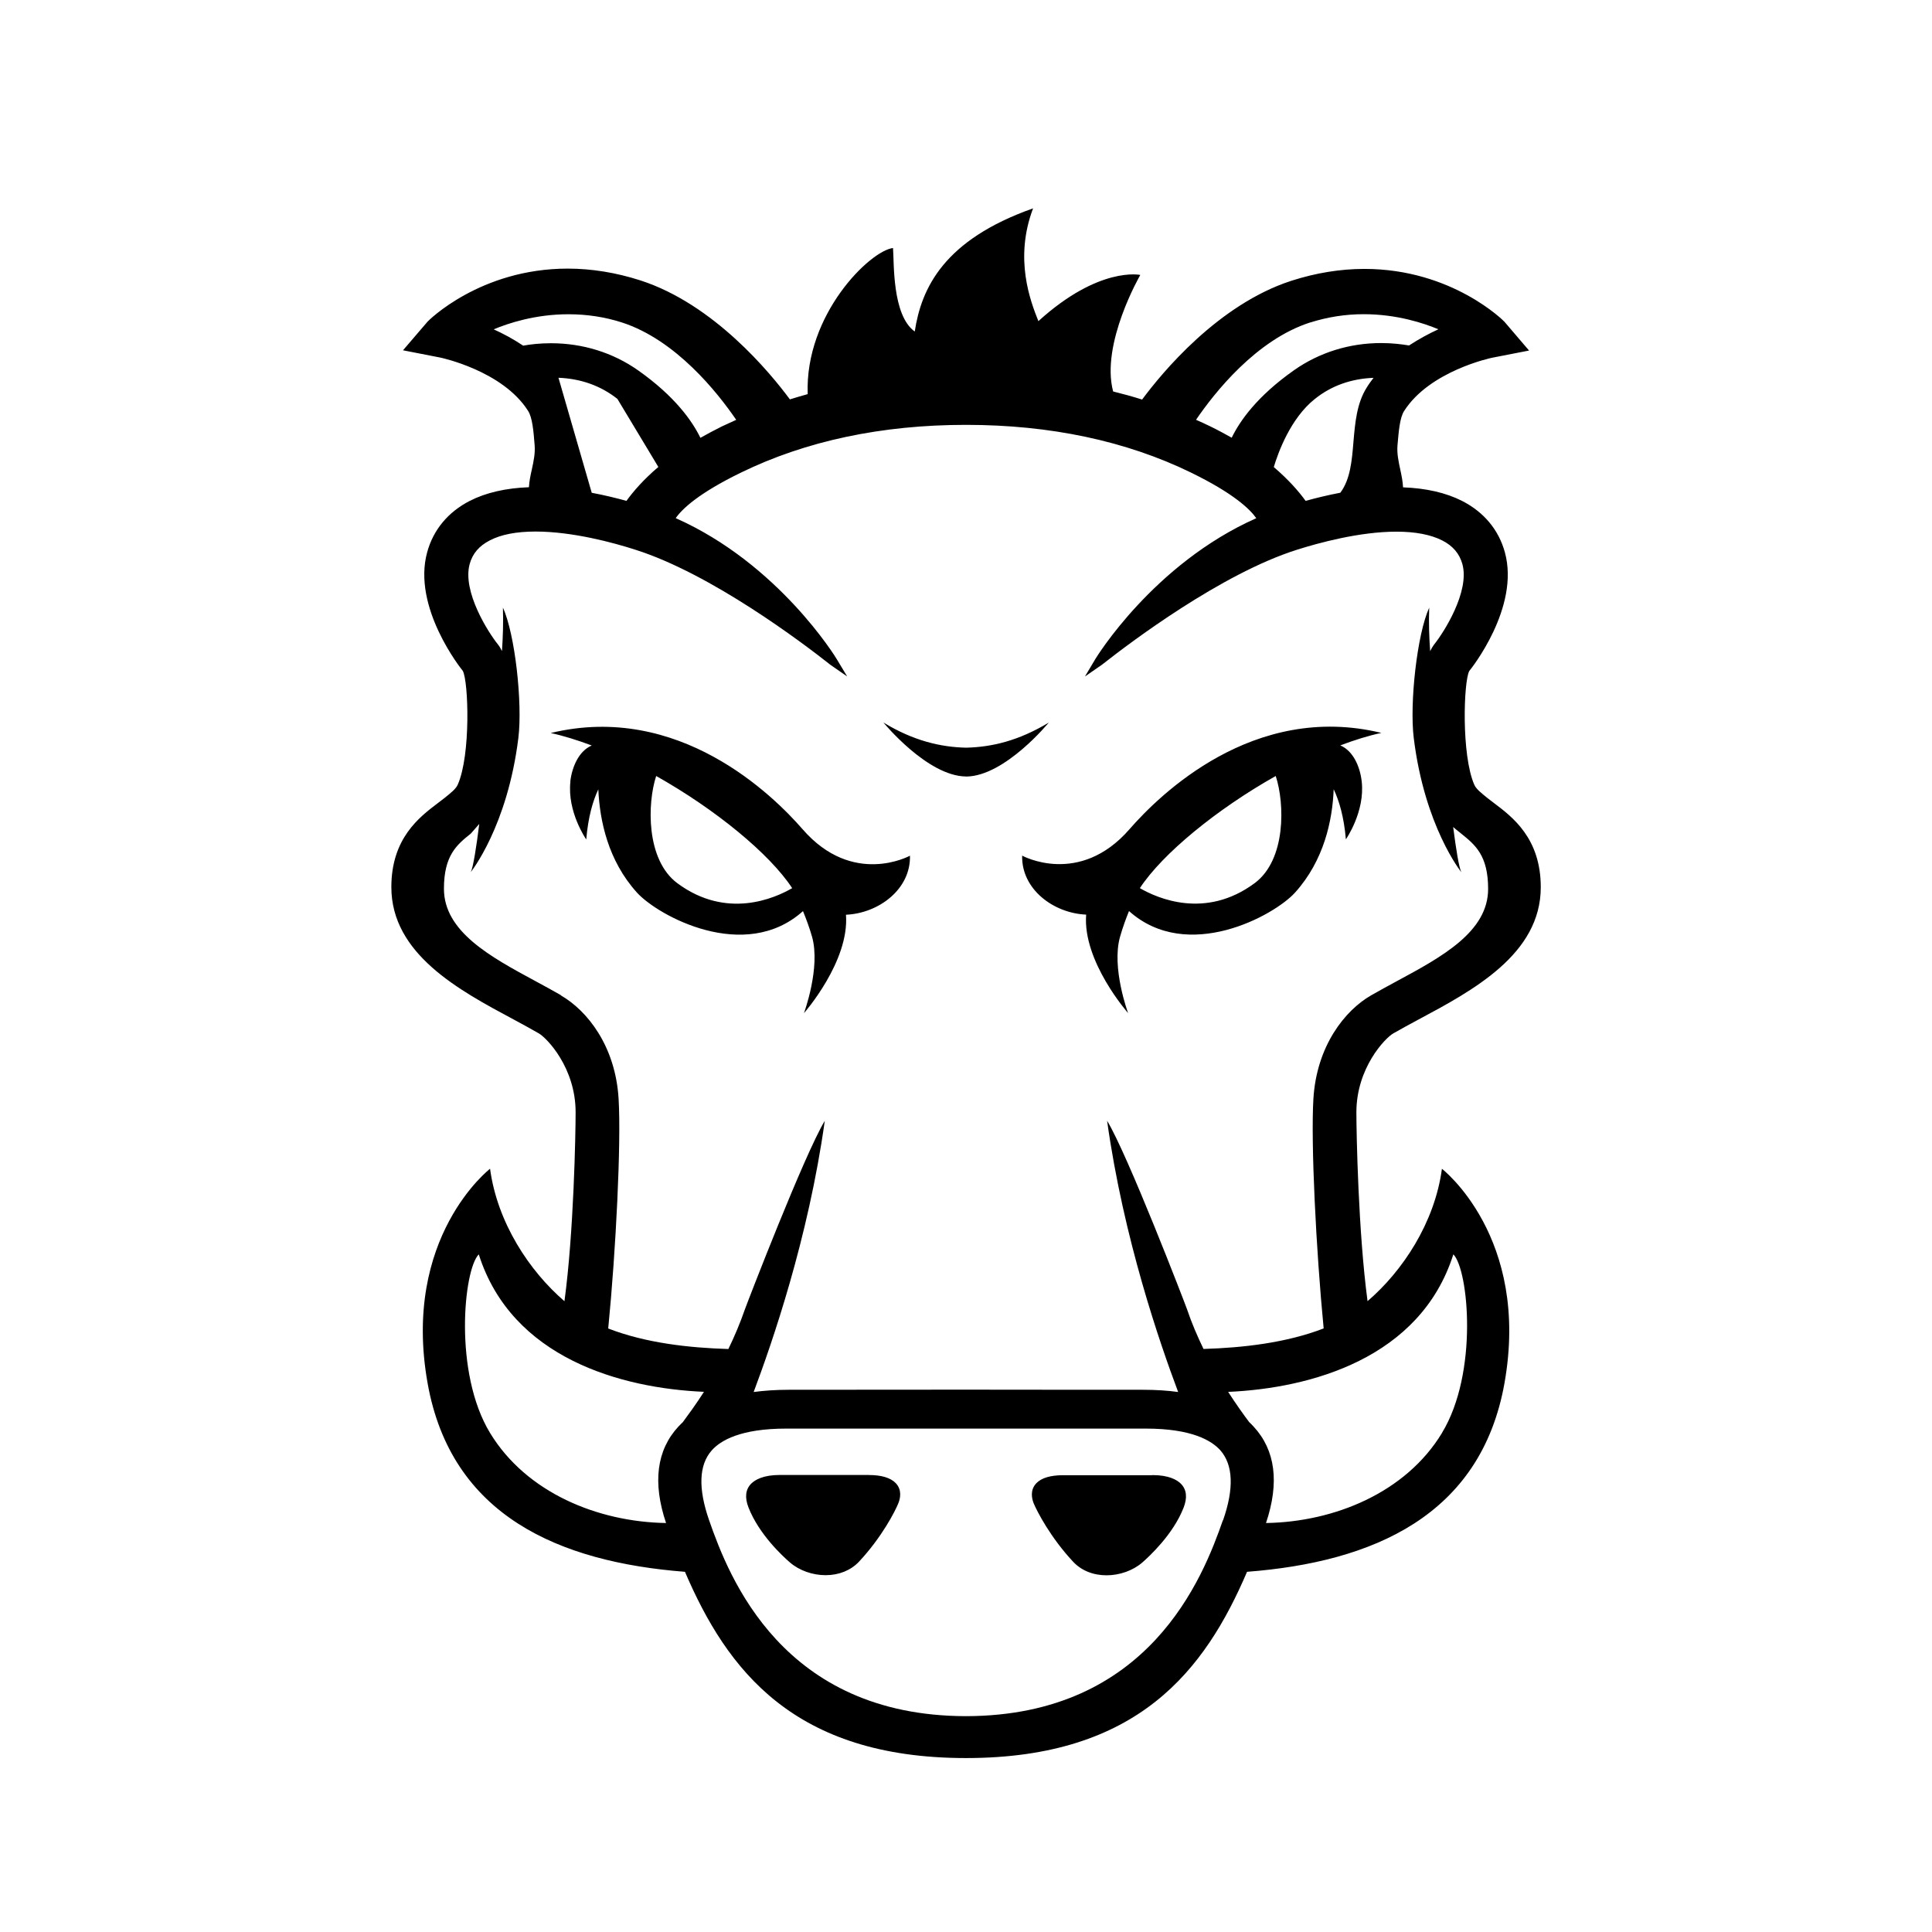
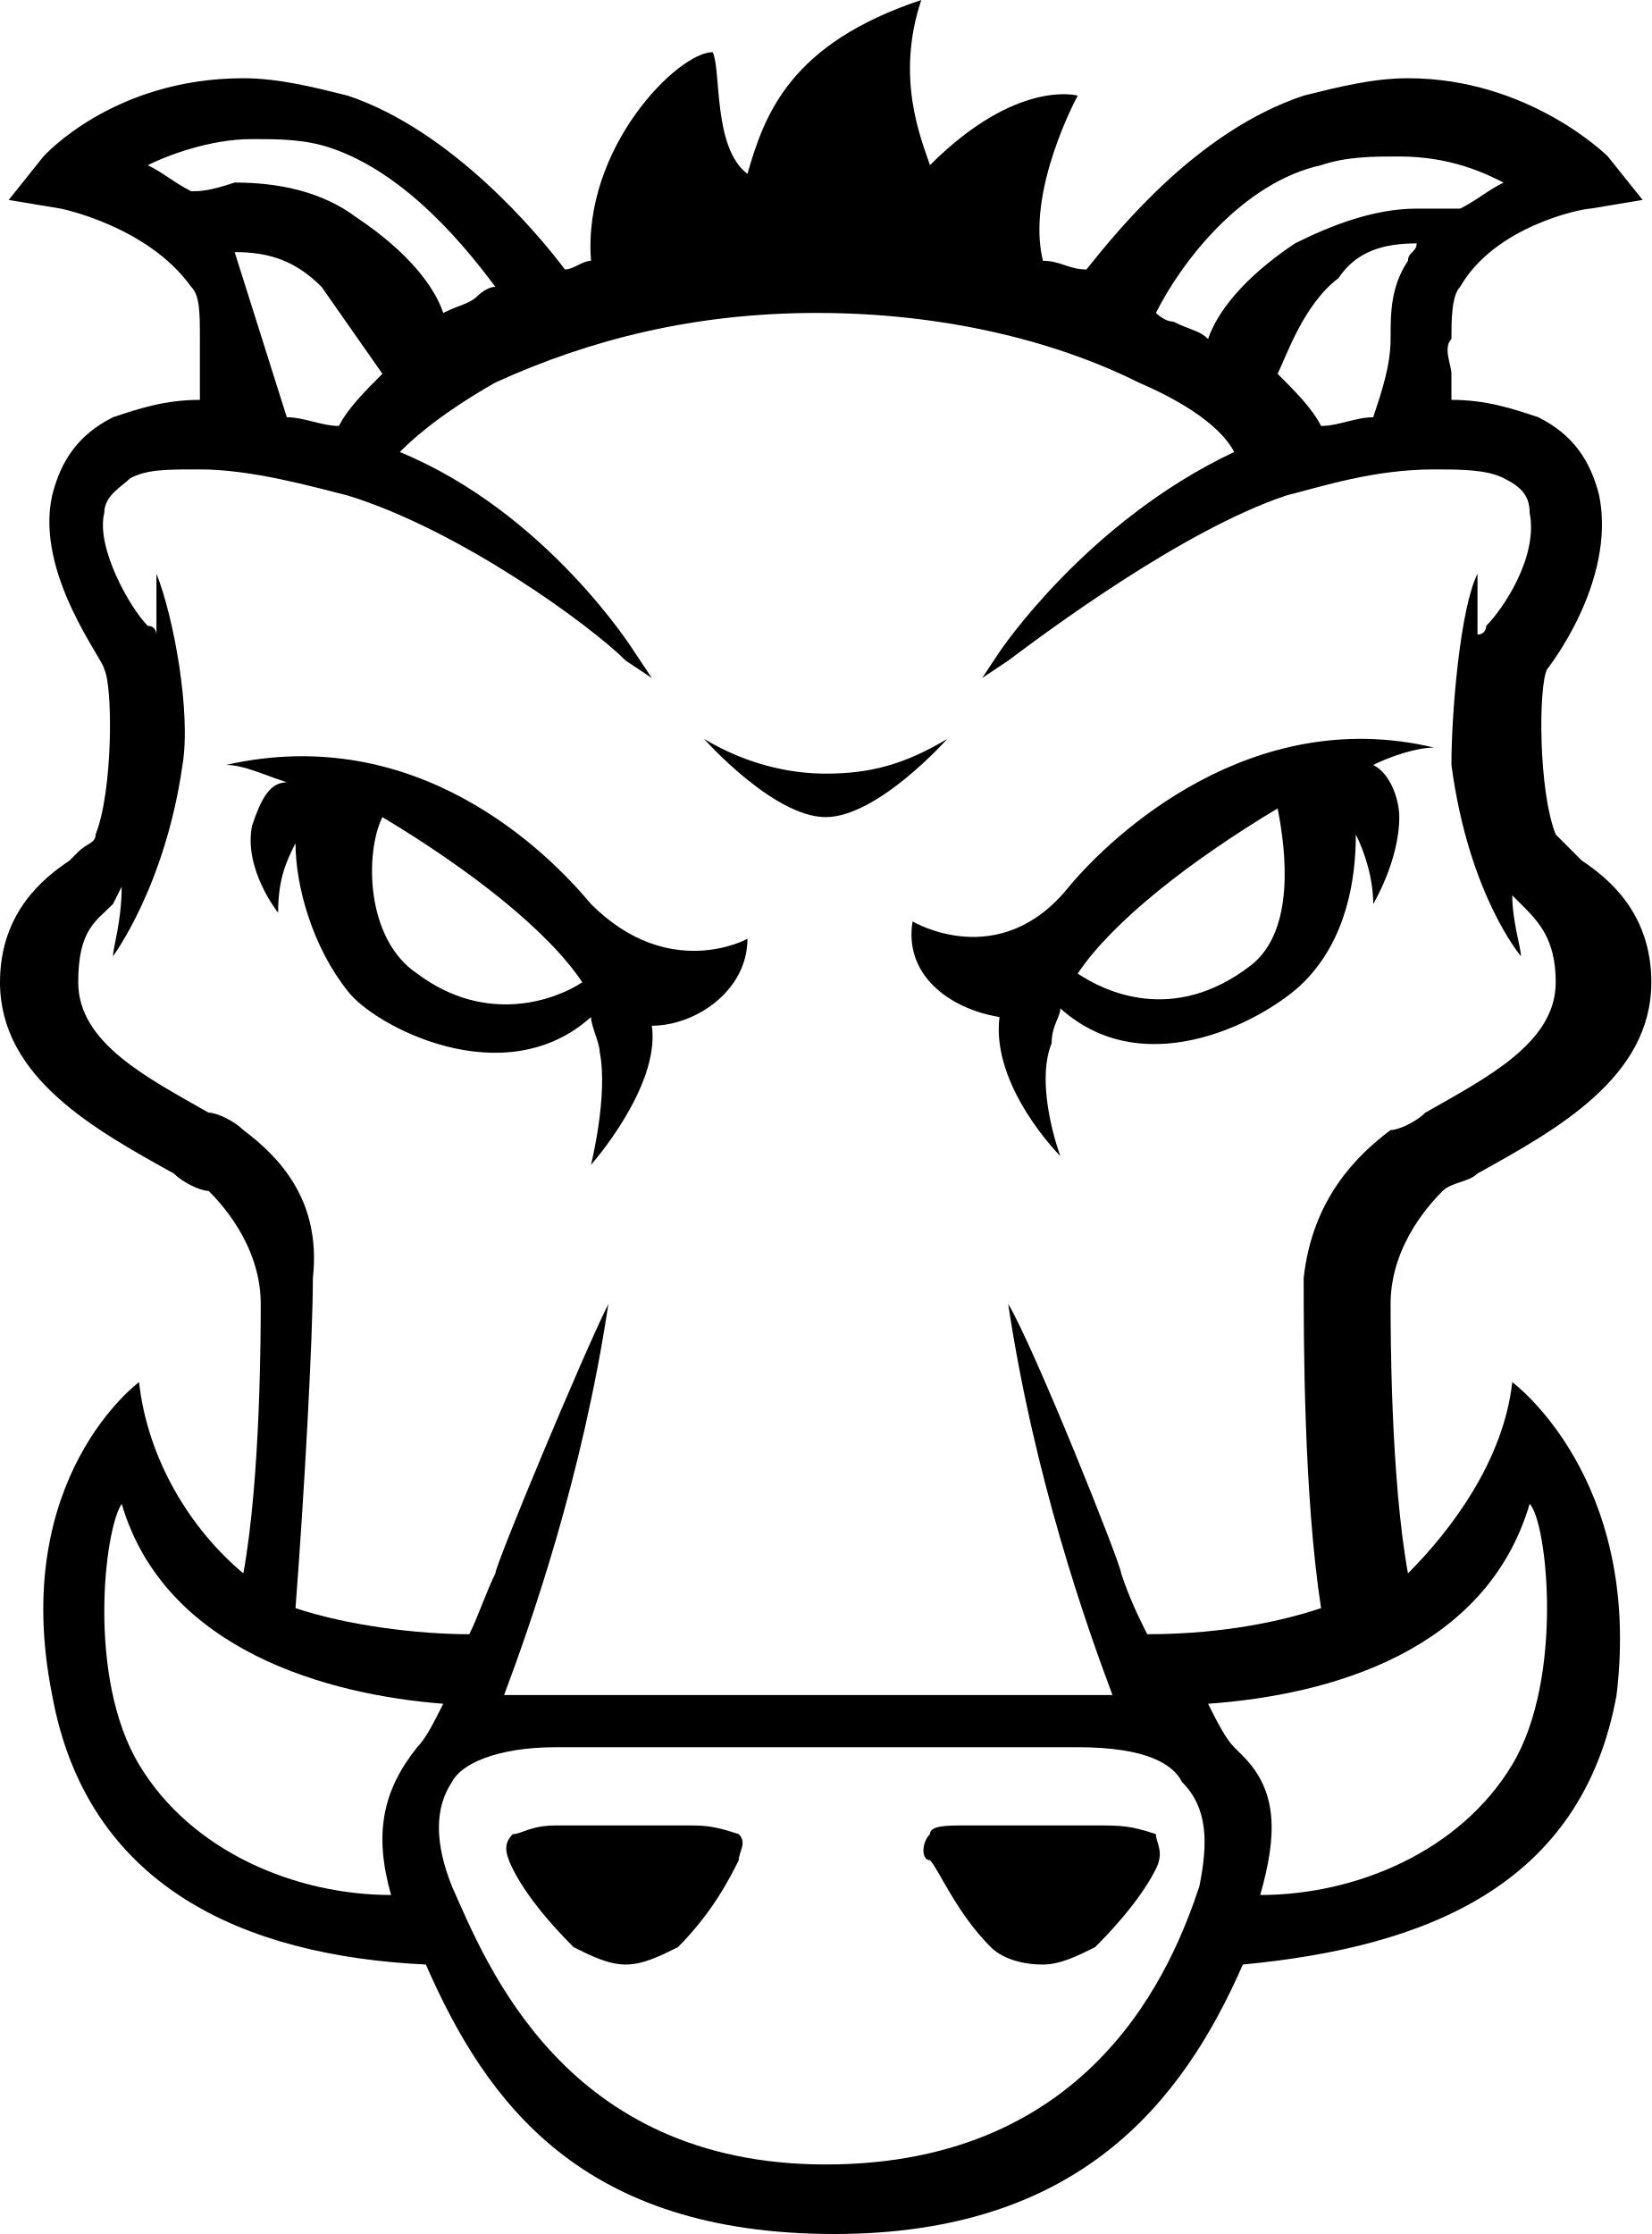
- <svg xmlns="http://www.w3.org/2000/svg" width="32" height="32" viewBox="0 0 32 32">
-   <path d="M15.997 12.86v.002H16.006c.64-.008 1.365-.894 1.365-.894-.5.302-.944.406-1.37.416-.424-.01-.87-.114-1.368-.416 0 0 .726.886 1.365.893zM14.39 24.43h-1.474c-.274 0-.41.08-.475.145-.094.096-.108.23-.043.395.174.445.57.81.687.91.153.132.373.21.59.21.22 0 .417-.08.552-.223.377-.403.6-.836.653-.97.03-.075.065-.22-.045-.333-.086-.088-.236-.133-.444-.133zM9.448 12.944c-.057.503.262.96.262.96.032-.374.11-.64.2-.83.023.516.16 1.18.64 1.71.346.383 1.785 1.172 2.75.307.05.122.105.267.15.424.145.514-.134 1.266-.134 1.266s.755-.855.696-1.63c.542-.024 1.074-.422 1.06-.978 0 0-.946.522-1.78-.44-.488-.56-2.05-2.105-4.17-1.592.22.048.447.12.68.207-.002 0-.004 0-.006.002-.205.09-.32.344-.35.592zm1.422-.09c.978.55 1.876 1.286 2.25 1.855v.002c-.287.167-1.086.523-1.902-.083-.52-.388-.498-1.32-.35-1.774zm8.215 11.58H17.61c-.21 0-.358.044-.444.132-.11.114-.075.258-.045.334.055.132.278.566.654.968.135.144.33.224.553.224.216 0 .436-.078.59-.21.116-.102.512-.465.686-.91.065-.167.05-.3-.044-.396-.066-.066-.2-.144-.475-.144zM17.99 15.15c-.06.775.695 1.63.695 1.63s-.28-.752-.133-1.266c.045-.157.098-.302.148-.424.966.865 2.405.076 2.75-.306.48-.532.62-1.196.64-1.712.09.19.17.456.202.83 0 0 .32-.457.262-.96-.028-.248-.143-.503-.348-.593l-.006-.003c.233-.088.46-.16.68-.207-2.12-.514-3.68 1.032-4.17 1.593-.834.96-1.78.44-1.78.44-.014.555.518.954 1.06.977zm.89-.44c.374-.57 1.273-1.307 2.25-1.857.15.455.173 1.387-.348 1.774-.816.606-1.616.25-1.903.083zm5.003 4.648c-.12.896-.653 1.697-1.232 2.193-.153-1.138-.185-2.782-.185-3.127 0-.737.476-1.23.61-1.307.128-.074.27-.15.418-.23.902-.482 2.026-1.083 2.026-2.192 0-.81-.467-1.162-.775-1.394l-.108-.083c-.104-.084-.187-.15-.217-.218-.218-.492-.178-1.718-.084-1.887.028-.032.84-1.05.59-1.963-.102-.373-.346-.667-.707-.852-.267-.136-.596-.212-.98-.226-.005-.1-.025-.197-.046-.294-.028-.13-.058-.266-.046-.404.02-.233.038-.453.108-.564.424-.668 1.446-.882 1.456-.884l.615-.12-.407-.476c-.007-.01-.866-.876-2.32-.876-.398 0-.804.066-1.208.196-1.215.392-2.15 1.53-2.474 1.968-.157-.05-.318-.094-.48-.134-.21-.792.45-1.93.45-1.93s-.68-.15-1.688.765c-.13-.327-.405-1.03-.088-1.868-1.477.522-1.85 1.318-1.96 2.04-.38-.272-.34-1.156-.36-1.383-.378.044-1.462 1.096-1.413 2.42-.1.028-.198.056-.295.087-.325-.44-1.26-1.577-2.474-1.97-.403-.13-.81-.196-1.206-.196-1.454 0-2.313.868-2.32.877l-.408.476.615.12c.01.002 1.034.216 1.457.884.07.11.09.33.108.564.012.14-.018.275-.046.405-.022.097-.043.195-.048.295-.384.014-.713.09-.98.226-.36.185-.605.48-.706.852-.25.913.562 1.93.59 1.963.095.17.135 1.396-.084 1.887-.03.068-.112.134-.217.218l-.108.083c-.308.233-.774.584-.774 1.394 0 1.108 1.123 1.71 2.026 2.193.147.08.288.155.416.23.135.077.61.57.61 1.306 0 .346-.03 1.99-.185 3.13-.578-.497-1.112-1.298-1.232-2.194 0 0-1.465 1.13-1.035 3.55.39 2.2 2.183 2.964 4.263 3.126.697 1.625 1.803 3.083 4.65 3.085h.01c2.848-.002 3.954-1.46 4.65-3.085 2.08-.16 3.872-.926 4.264-3.125.43-2.42-1.036-3.55-1.036-3.55zM21.7 5.342c.284-.09.58-.138.886-.138.552 0 1 .15 1.238.25-.154.07-.32.16-.486.268-.12-.02-.278-.04-.46-.04-.528 0-1.026.156-1.442.448-.618.434-.904.848-1.035 1.12-.11-.062-.226-.125-.353-.187-.078-.038-.158-.075-.238-.11.307-.45.997-1.324 1.89-1.612zm1.052.914c-.04.052-.08.105-.114.162-.166.262-.193.583-.22.893-.026.323-.053.63-.218.85-.21.04-.405.088-.575.135-.113-.157-.282-.35-.527-.56.072-.24.277-.808.68-1.128.274-.22.603-.336.975-.35zm-14.09-.533c-.164-.11-.33-.198-.485-.268.238-.1.686-.25 1.238-.25.305 0 .603.045.886.136.895.29 1.585 1.162 1.893 1.613l-.24.11c-.125.063-.243.125-.353.188-.132-.272-.418-.686-1.035-1.12-.416-.292-.915-.447-1.44-.447-.183 0-.34.018-.46.04zm2.24 2.013c-.244.208-.412.402-.526.56-.17-.047-.366-.095-.575-.134L9.25 6.257c.372.015.7.132.976.35l.68 1.13zM9.29 16.483c-.136-.078-.278-.155-.422-.233-.745-.402-1.515-.82-1.515-1.53 0-.555.216-.73.445-.913l.14-.16c-.048.384-.1.715-.14.797 0 0 .607-.754.788-2.223.07-.577-.055-1.718-.256-2.157.008.244 0 .49-.016.72-.02-.04-.04-.078-.065-.108-.162-.2-.594-.878-.47-1.333.047-.174.157-.302.335-.393.188-.098.443-.146.756-.146.616 0 1.3.187 1.65.3 1.26.398 2.777 1.547 3.212 1.89l.02.016.28.194-.175-.29c-.01-.018-.958-1.574-2.665-2.332.1-.145.368-.408 1.082-.755 1.075-.524 2.33-.79 3.726-.79s2.65.266 3.726.79c.713.348.98.61 1.082.756-1.707.758-2.654 2.314-2.664 2.33l-.174.292.28-.194.02-.015c.435-.343 1.953-1.492 3.21-1.89.353-.112 1.036-.3 1.65-.3.315 0 .57.05.757.145.178.09.287.22.335.393.124.455-.308 1.132-.47 1.333-.023.03-.044.067-.064.108-.017-.232-.025-.476-.016-.72-.2.438-.327 1.578-.256 2.157.18 1.47.788 2.224.788 2.224-.04-.08-.088-.386-.135-.748.036.032.073.062.11.09l.024.02c.23.185.445.36.445.915 0 .712-.77 1.128-1.516 1.53-.144.078-.286.155-.422.233-.435.25-.903.838-.956 1.714-.044.733.044 2.502.17 3.803-.623.24-1.338.32-1.99.34-.1-.207-.196-.428-.274-.66-.034-.097-.982-2.56-1.323-3.12.273 1.956.877 3.694 1.177 4.493-.173-.024-.367-.037-.587-.037 0 0-2.082 0-2.926-.002H16h-.004l-2.926.002c-.22 0-.414.014-.587.037.3-.8.905-2.537 1.178-4.492-.34.562-1.288 3.023-1.322 3.12-.08.23-.174.453-.275.66-.65-.02-1.365-.098-1.99-.34.128-1.3.216-3.07.172-3.803-.052-.876-.52-1.463-.956-1.714zm2.02 7.072c-.027.025-.05.05-.073.073-.362.39-.43.93-.205 1.598-1.13-.018-2.313-.502-2.914-1.49-.61-1-.438-2.71-.188-2.96.547 1.725 2.367 2.218 3.73 2.277-.135.21-.26.38-.35.502zm8.945 1.625c-.33.947-1.22 3.24-4.255 3.245-3.036-.004-3.925-2.297-4.255-3.245-.183-.526-.17-.915.043-1.156.145-.165.477-.362 1.235-.362H18.978c.76 0 1.09.197 1.237.362.21.242.226.63.043 1.156zm3.628-1.444c-.6.988-1.783 1.472-2.914 1.49.225-.67.156-1.207-.206-1.598-.023-.025-.047-.05-.073-.074-.09-.12-.214-.292-.348-.5 1.363-.06 3.183-.553 3.73-2.278.25.25.42 1.96-.19 2.96z" />
+ <svg xmlns="http://www.w3.org/2000/svg" viewBox="-118.5 3106.7 19 25.7">
+   <path d="M-109 3116.1c.6 0 1.4-.9 1.4-.9-.5.3-.9.4-1.4.4-.4 0-.9-.1-1.4-.4 0 0 .8.9 1.4.9zm-1.6 11.6h-1.5c-.3 0-.4.1-.5.1-.1.1-.1.2 0 .4.2.4.6.8.7.9.2.1.4.2.6.2.2 0 .4-.1.6-.2.4-.4.6-.8.7-1 0-.1.1-.2 0-.3-.3-.1-.4-.1-.6-.1zm-5-11.5c-.1.5.3 1 .3 1 0-.4.1-.6.2-.8 0 .5.2 1.2.6 1.7.3.4 1.8 1.2 2.8.3 0 .1.1.3.1.4.1.5-.1 1.3-.1 1.3s.8-.9.7-1.6c.5 0 1.1-.4 1.1-1 0 0-.9.5-1.8-.4-.5-.6-2-2.1-4.2-1.6.2 0 .4.1.7.2-.2 0-.3.2-.4.5zm1.5-.1c1 .6 1.9 1.3 2.3 1.9-.3.2-1.1.5-1.9-.1-.6-.4-.6-1.4-.4-1.8zm8.2 11.6h-1.5c-.2 0-.4 0-.4.1-.1.1-.1.3 0 .3.1.1.3.6.7 1 .1.1.3.2.6.2.2 0 .4-.1.6-.2.1-.1.5-.5.7-.9.1-.2 0-.3 0-.4-.3-.1-.4-.1-.7-.1zm-1.1-9.3c-.1.8.7 1.6.7 1.6s-.3-.8-.1-1.3c0-.2.1-.3.1-.4 1 .9 2.4.1 2.8-.3.5-.5.6-1.2.6-1.7.1.2.2.5.2.8 0 0 .3-.5.3-1 0-.2-.1-.5-.3-.6.2-.1.5-.2.7-.2-2.1-.5-3.7 1-4.2 1.6-.8 1-1.8.4-1.8.4-.1.6.4 1 1 1.1zm.9-.5c.4-.6 1.3-1.3 2.3-1.9.1.5.2 1.4-.3 1.8-.9.7-1.7.3-2 .1zm5 4.7c-.1.9-.7 1.7-1.2 2.2-.2-1.1-.2-2.8-.2-3.1 0-.7.5-1.2.6-1.3.1-.1.3-.1.4-.2.9-.5 2-1.1 2-2.2 0-.8-.5-1.2-.8-1.4l-.1-.1-.2-.2c-.2-.5-.2-1.7-.1-1.9 0 0 .8-1 .6-2-.1-.4-.3-.7-.7-.9-.3-.1-.6-.2-1-.2v-.3c0-.1-.1-.3 0-.4 0-.2 0-.5.1-.6.4-.7 1.4-.9 1.5-.9l.6-.1-.4-.5s-.9-.9-2.3-.9c-.4 0-.8.1-1.2.2-1.2.4-2.1 1.5-2.5 2-.2 0-.3-.1-.5-.1-.2-.8.4-1.9.4-1.9s-.7-.2-1.7.8c-.1-.3-.4-1-.1-1.9-1.5.5-1.8 1.3-2 2-.4-.3-.3-1.2-.4-1.4-.4 0-1.5 1.1-1.4 2.4-.1 0-.2.1-.3.1-.3-.4-1.3-1.6-2.5-2-.4-.1-.8-.2-1.2-.2-1.5 0-2.3.9-2.3.9l-.4.5.6.1s1 .2 1.5.9c.1.1.1.3.1.6v.7c-.4 0-.7.1-1 .2-.4.2-.6.5-.7.9-.2.9.6 1.9.6 2 .1.2.1 1.4-.1 1.9 0 .1-.1.1-.2.2l-.1.1c-.3.2-.8.6-.8 1.4 0 1.1 1.1 1.7 2 2.2.1.1.3.2.4.2.1.1.6.6.6 1.3 0 .3 0 2-.2 3.1-.6-.5-1.1-1.3-1.2-2.2 0 0-1.5 1.1-1 3.6.4 2.2 2.2 3 4.3 3.1.7 1.6 1.8 3.1 4.7 3.1 2.8 0 4-1.5 4.7-3.1 2.1-.2 3.9-.9 4.3-3.1.3-2.5-1.2-3.6-1.2-3.6zm-2.2-14c.3-.1.6-.1.9-.1.6 0 1 .2 1.2.3-.2.1-.3.2-.5.3h-.5c-.5 0-1 .2-1.4.4-.6.4-.9.8-1 1.1-.1-.1-.2-.1-.4-.2-.1 0-.2-.1-.2-.1.3-.6 1-1.5 1.9-1.7zm1.1.9c0 .1-.1.1-.1.2-.2.3-.2.6-.2.9 0 .3-.1.6-.2.9-.2 0-.4.1-.6.1-.1-.2-.3-.4-.5-.6.1-.2.3-.8.7-1.1.2-.3.5-.4.9-.4zm-14.1-.6c-.2-.1-.3-.2-.5-.3.2-.1.7-.3 1.2-.3.3 0 .6 0 .9.1.9.3 1.6 1.2 1.9 1.6-.1 0-.2.1-.2.1-.1.1-.2.1-.4.2-.1-.3-.4-.7-1-1.1-.4-.3-.9-.4-1.4-.4-.3.1-.4.1-.5.1zm2.2 2.1c-.2.2-.4.4-.5.6-.2 0-.4-.1-.6-.1l-.6-1.9c.4 0 .7.1 1 .4l.7 1zm-1.6 8.7c-.1-.1-.3-.2-.4-.2-.7-.4-1.5-.8-1.5-1.5 0-.6.2-.7.4-.9l.1-.2c0 .4-.1.7-.1.8 0 0 .6-.8.8-2.2.1-.6-.1-1.7-.3-2.2v.7s0-.1-.1-.1c-.2-.2-.6-.9-.5-1.3 0-.2.2-.3.3-.4.2-.1.4-.1.8-.1.6 0 1.3.2 1.7.3 1.3.4 2.8 1.5 3.2 1.9l.3.2-.2-.3s-1-1.6-2.7-2.3c.1-.1.4-.4 1.1-.8 1.1-.5 2.3-.8 3.7-.8 1.4 0 2.7.3 3.7.8.7.3 1 .6 1.1.8-1.7.8-2.7 2.3-2.7 2.3l-.2.3.3-.2c.4-.3 2-1.5 3.2-1.9.4-.1 1-.3 1.7-.3.3 0 .6 0 .8.1.2.1.3.2.3.4.1.5-.3 1.1-.5 1.3 0 0 0 .1-.1.1v-.7c-.2.4-.3 1.6-.3 2.2.2 1.5.8 2.2.8 2.2 0-.1-.1-.4-.1-.7l.1.1c.2.2.4.4.4.9 0 .7-.8 1.1-1.5 1.5-.1.1-.3.2-.4.2-.4.3-.9.8-1 1.7 0 .7 0 2.5.2 3.8-.6.2-1.3.3-2 .3-.1-.2-.2-.4-.3-.7 0-.1-1-2.6-1.3-3.1.3 2 .9 3.7 1.2 4.5h-.6H-112.7c.3-.8.9-2.5 1.2-4.5-.3.6-1.3 3-1.3 3.1-.1.2-.2.5-.3.7-.6 0-1.4-.1-2-.3.1-1.3.2-3.1.2-3.8.1-.9-.4-1.4-.8-1.7zm2 7.1c-.4.5-.5 1-.3 1.7-1.1 0-2.3-.5-2.9-1.5-.6-1-.4-2.7-.2-3 .5 1.7 2.4 2.2 3.7 2.3-.1.2-.2.4-.3.5zm9 1.6c-.3.9-1.2 3.2-4.3 3.2-3 0-3.9-2.3-4.3-3.2-.2-.5-.2-.9 0-1.2.1-.2.5-.4 1.2-.4h6c.8 0 1.1.2 1.2.4.3.3.3.7.2 1.2zm3.6-1.4c-.6 1-1.8 1.5-2.9 1.5.2-.7.2-1.2-.2-1.6l-.1-.1c-.1-.1-.2-.3-.3-.5 1.4-.1 3.2-.6 3.7-2.3.2.2.4 2-.2 3z" />
</svg>
